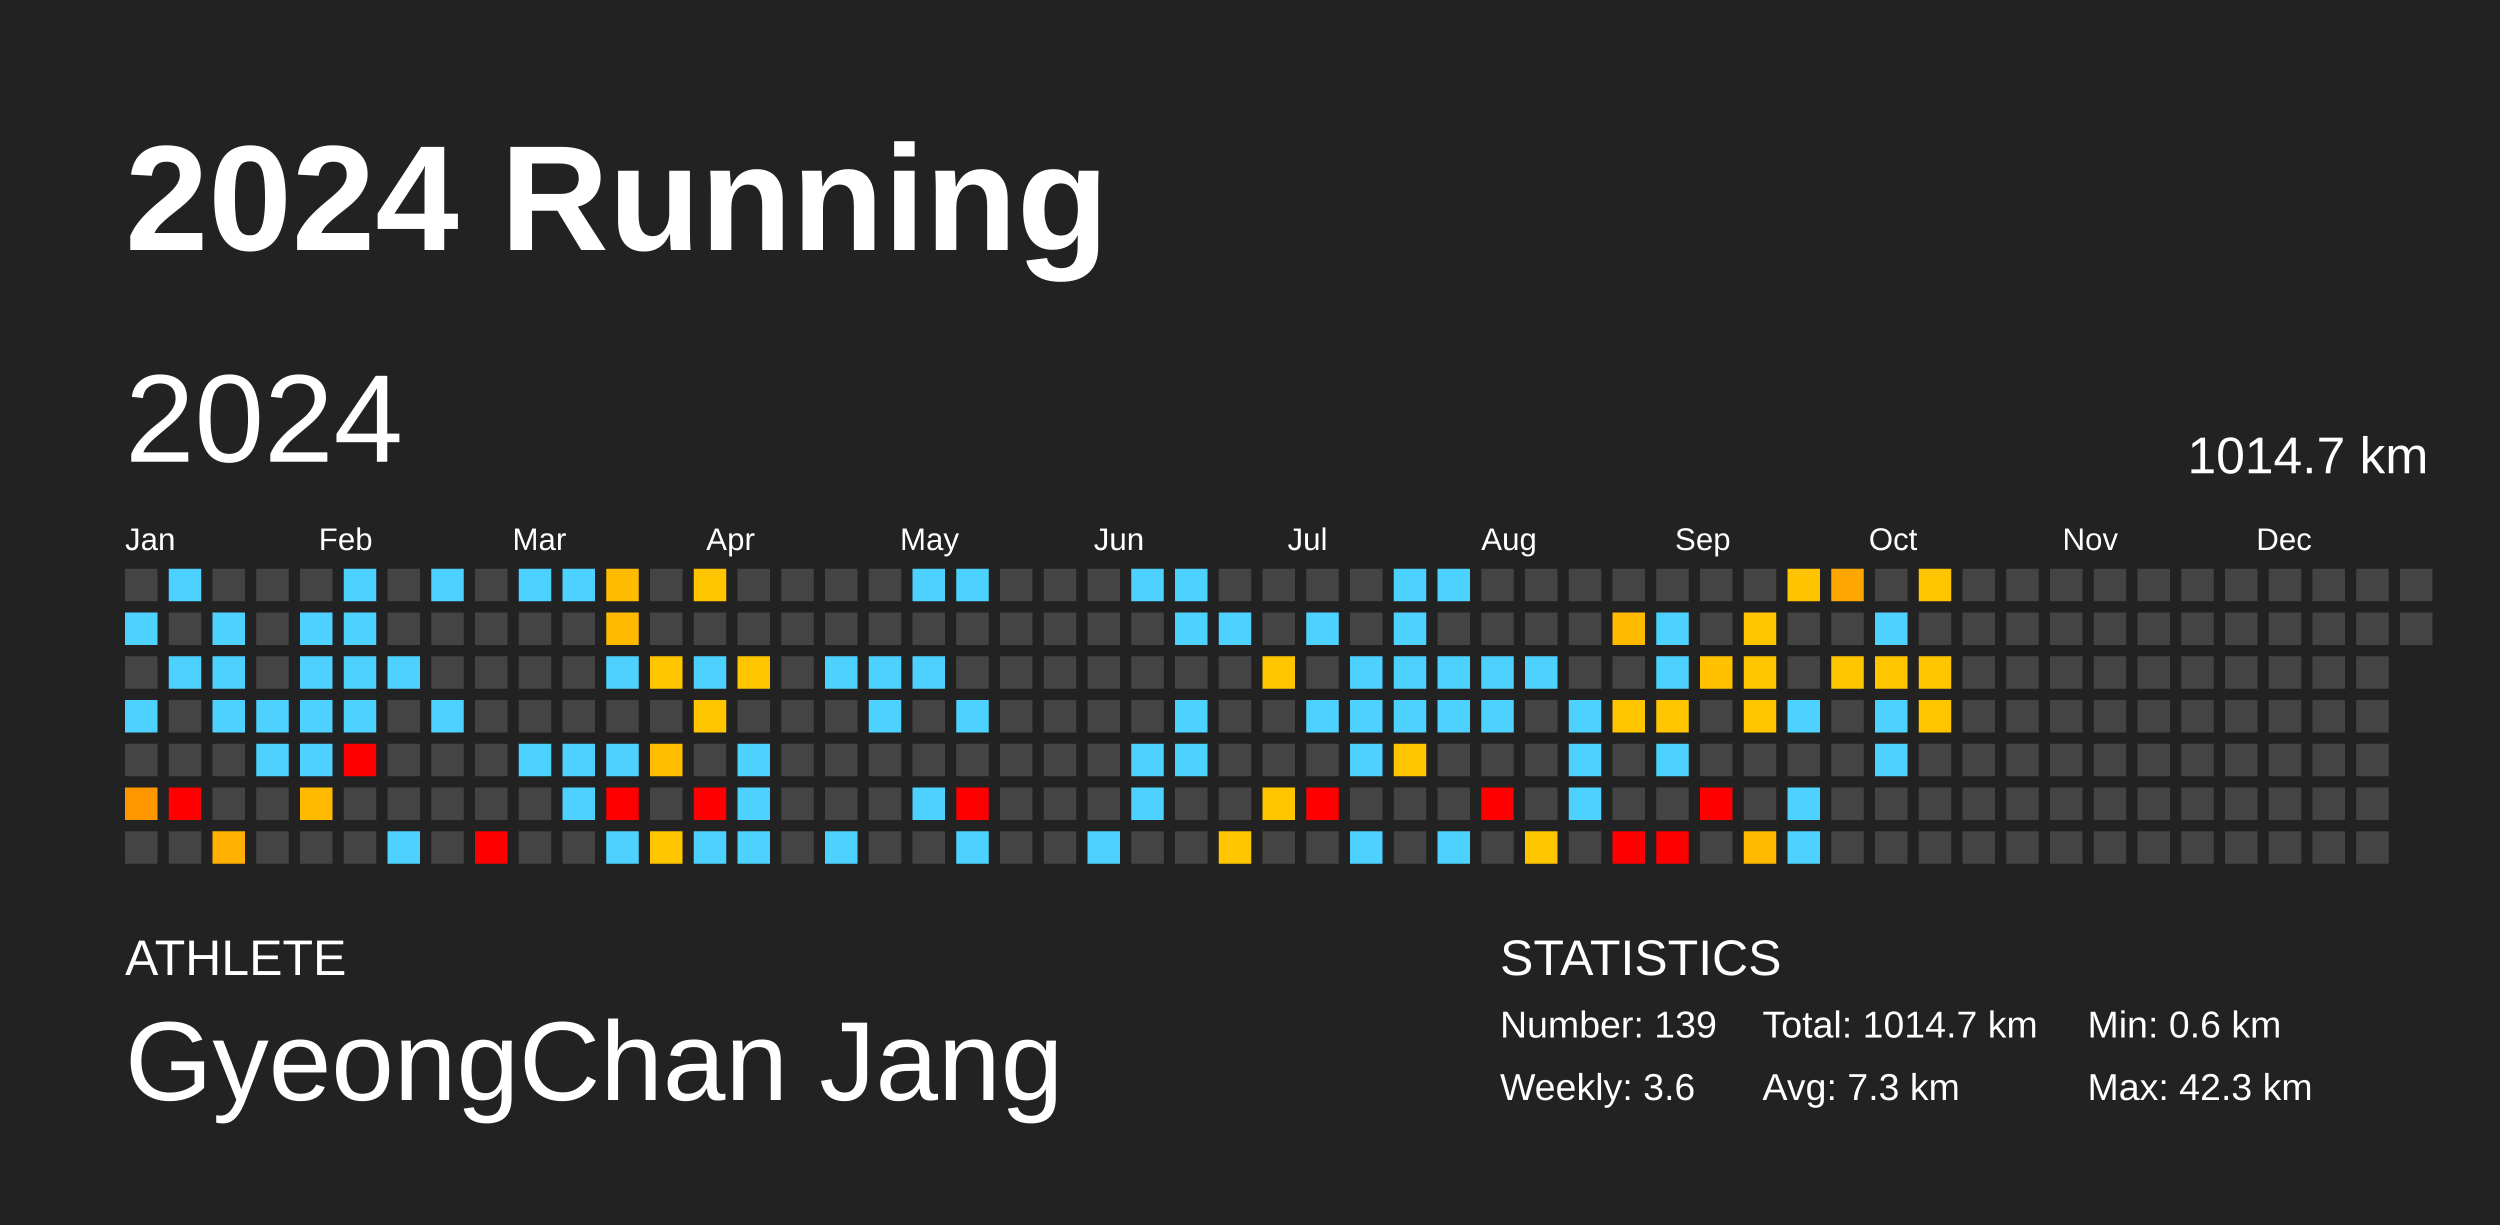
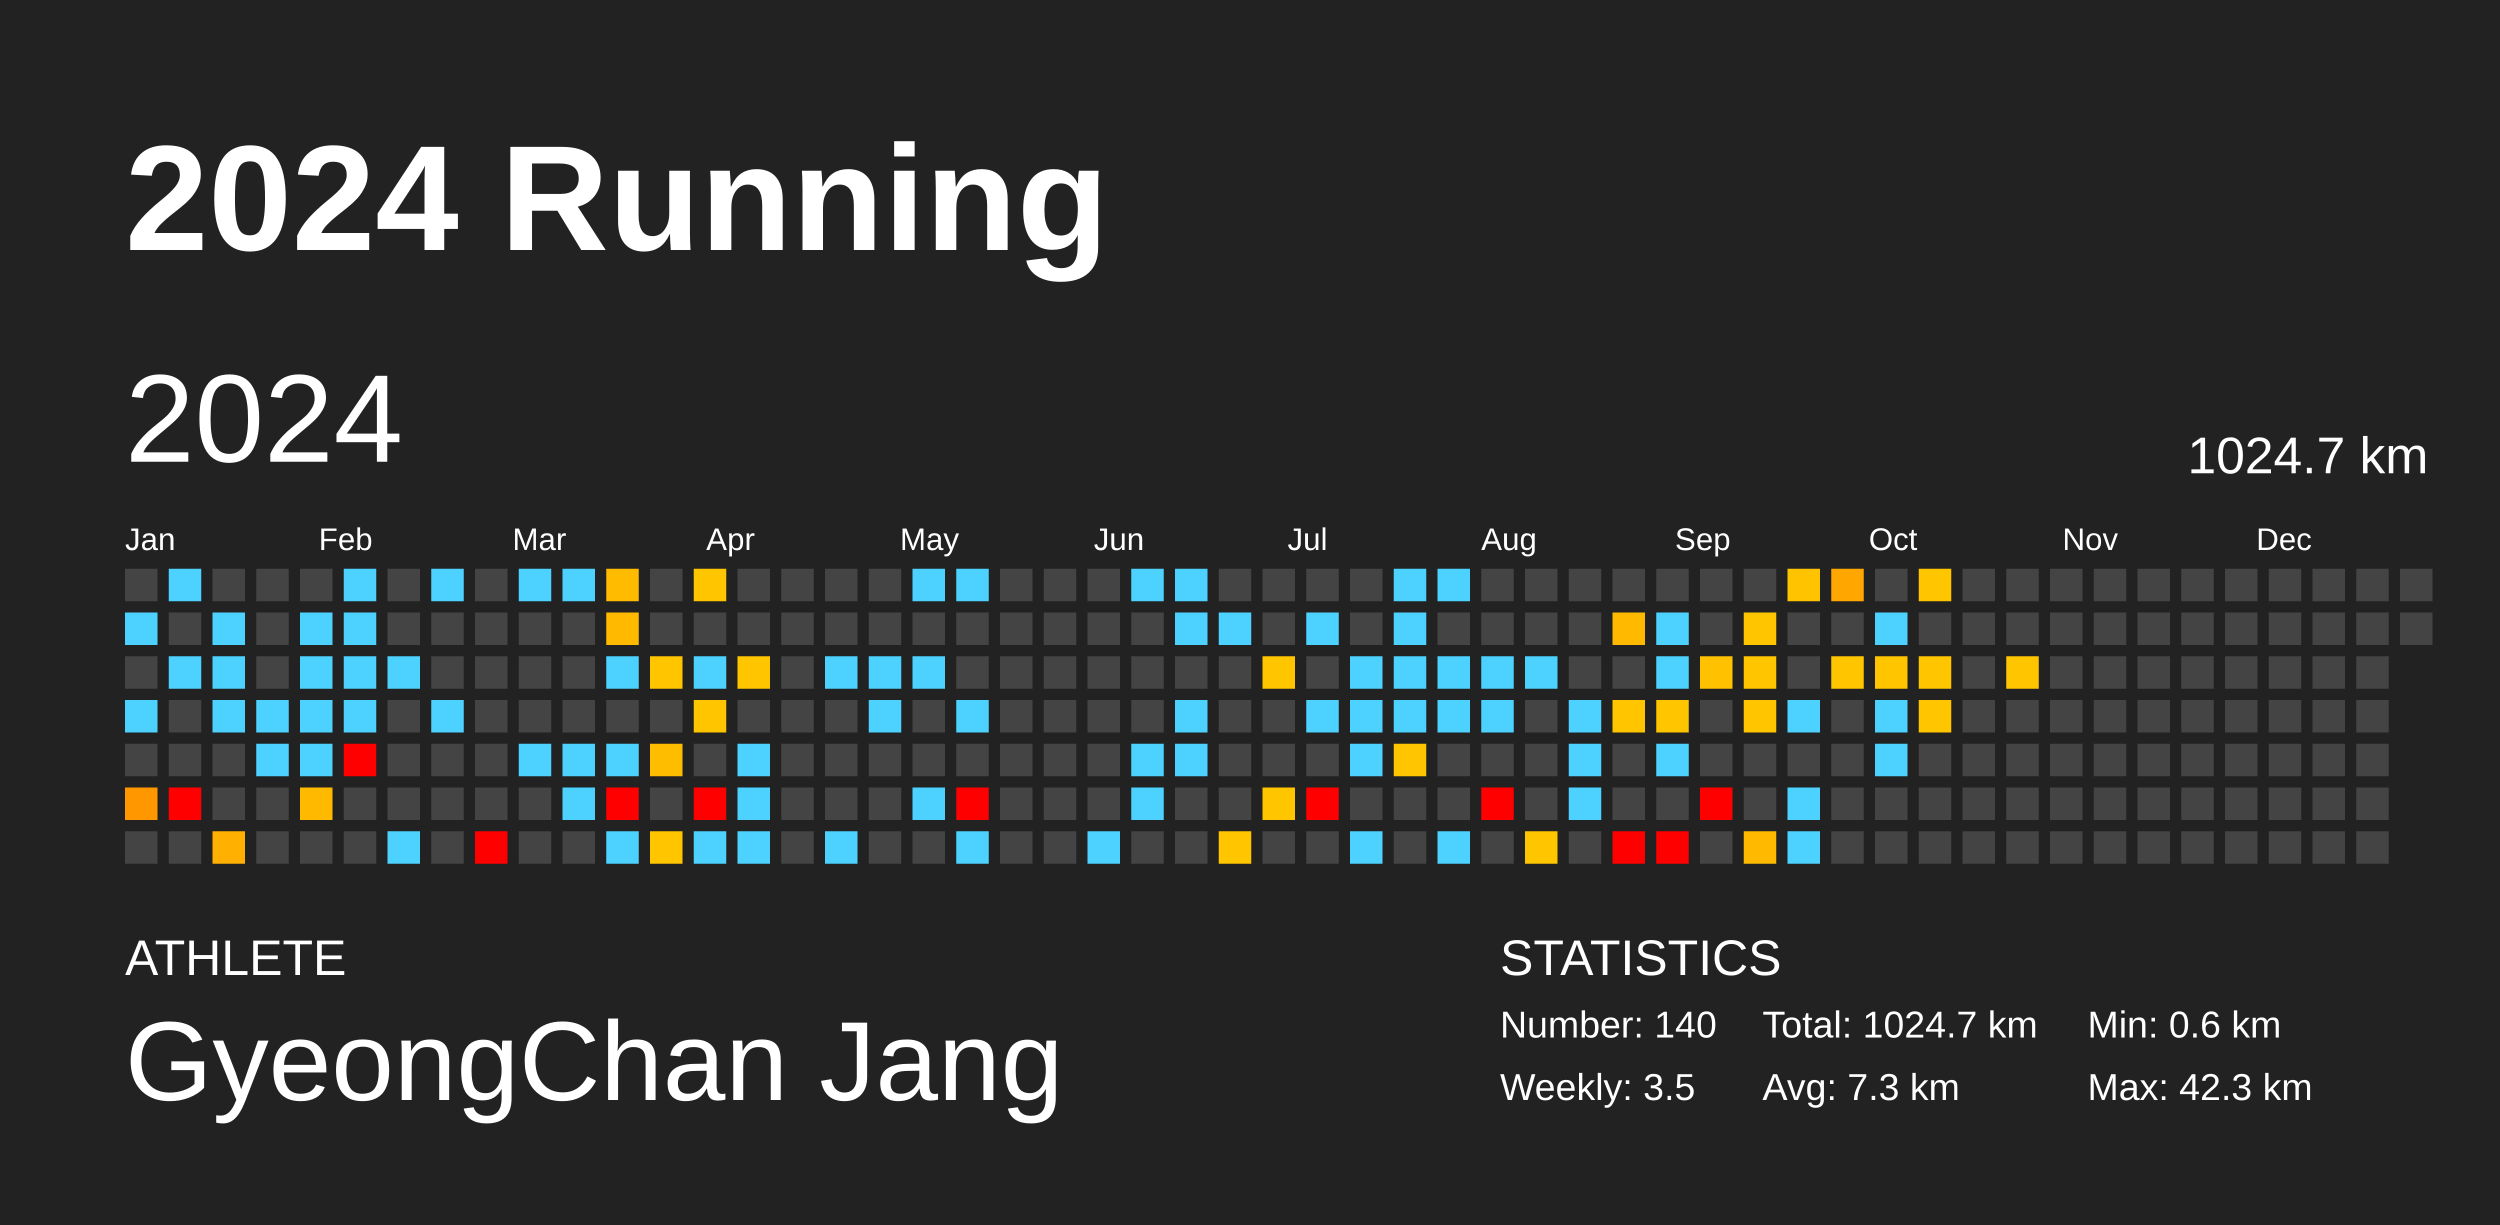
<svg xmlns="http://www.w3.org/2000/svg" baseProfile="full" height="98mm" version="1.1" viewBox="0,0,200,98" width="200mm">
  <defs />
  <rect fill="#222222" height="98" width="200" x="0" y="0" />
  <text fill="#FFFFFF" style="font-size:12px; font-family:Arial; font-weight:bold;" x="10" y="20">2024 Running</text>
  <text fill="#FFFFFF" style="font-size:4px; font-family:Arial" x="10" y="78">ATHLETE</text>
  <text fill="#FFFFFF" style="font-size:9px; font-family:Arial" x="10" y="88">GyeongChan Jang</text>
  <text fill="#FFFFFF" style="font-size:4px; font-family:Arial" x="120" y="78">STATISTICS</text>
-   <text fill="#FFFFFF" style="font-size:3px; font-family:Arial" x="120" y="83">Number: 139</text>
-   <text fill="#FFFFFF" style="font-size:3px; font-family:Arial" x="120" y="88">Weekly: 3.6</text>
-   <text fill="#FFFFFF" style="font-size:3px; font-family:Arial" x="141" y="83">Total: 1014.7 km</text>
+   <text fill="#FFFFFF" style="font-size:3px; font-family:Arial" x="120" y="83">Number: 140</text>
+   <text fill="#FFFFFF" style="font-size:3px; font-family:Arial" x="120" y="88">Weekly: 3.5</text>
+   <text fill="#FFFFFF" style="font-size:3px; font-family:Arial" x="141" y="83">Total: 1024.7 km</text>
  <text fill="#FFFFFF" style="font-size:3px; font-family:Arial" x="141" y="88">Avg: 7.3 km</text>
  <text fill="#FFFFFF" style="font-size:3px; font-family:Arial" x="167" y="83">Min: 0.6 km</text>
  <text fill="#FFFFFF" style="font-size:3px; font-family:Arial" x="167" y="88">Max: 42.3 km</text>
  <text dominant-baseline="hanging" fill="#FFFFFF" style="font-size:10.0px; font-family:Arial;" x="10" y="30">2024</text>
-   <text dominant-baseline="hanging" fill="#FFFFFF" style="font-size:4.125px; font-family:Arial;" x="175" y="35">1014.7 km</text>
+   <text dominant-baseline="hanging" fill="#FFFFFF" style="font-size:4.125px; font-family:Arial;" x="175" y="35">1024.7 km</text>
  <text fill="#FFFFFF" style="font-size:2.5px; font-family:Arial" x="10.0" y="44">Jan</text>
  <text fill="#FFFFFF" style="font-size:2.5px; font-family:Arial" x="25.5" y="44">Feb</text>
  <text fill="#FFFFFF" style="font-size:2.5px; font-family:Arial" x="41.0" y="44">Mar</text>
  <text fill="#FFFFFF" style="font-size:2.5px; font-family:Arial" x="56.5" y="44">Apr</text>
  <text fill="#FFFFFF" style="font-size:2.5px; font-family:Arial" x="72.0" y="44">May</text>
  <text fill="#FFFFFF" style="font-size:2.5px; font-family:Arial" x="87.5" y="44">Jun</text>
  <text fill="#FFFFFF" style="font-size:2.5px; font-family:Arial" x="103.0" y="44">Jul</text>
  <text fill="#FFFFFF" style="font-size:2.5px; font-family:Arial" x="118.5" y="44">Aug</text>
  <text fill="#FFFFFF" style="font-size:2.5px; font-family:Arial" x="134.0" y="44">Sep</text>
  <text fill="#FFFFFF" style="font-size:2.5px; font-family:Arial" x="149.5" y="44">Oct</text>
  <text fill="#FFFFFF" style="font-size:2.5px; font-family:Arial" x="165.0" y="44">Nov</text>
  <text fill="#FFFFFF" style="font-size:2.5px; font-family:Arial" x="180.5" y="44">Dec</text>
  <rect fill="#444444" height="2.6" width="2.6" x="10.0" y="45.5" />
  <rect fill="#4dd2ff" height="2.6" width="2.6" x="10.0" y="49.0" />
  <rect fill="#444444" height="2.6" width="2.6" x="10.0" y="52.5" />
  <rect fill="#4dd2ff" height="2.6" width="2.6" x="10.0" y="56.0" />
  <rect fill="#444444" height="2.6" width="2.6" x="10.0" y="59.5" />
  <rect fill="#ff9800" height="2.6" width="2.6" x="10.0" y="63.0" />
  <rect fill="#444444" height="2.6" width="2.6" x="10.0" y="66.5" />
  <rect fill="#4dd2ff" height="2.6" width="2.6" x="13.5" y="45.5" />
  <rect fill="#444444" height="2.6" width="2.6" x="13.5" y="49.0" />
  <rect fill="#4dd2ff" height="2.6" width="2.6" x="13.5" y="52.5" />
  <rect fill="#444444" height="2.6" width="2.6" x="13.5" y="56.0" />
  <rect fill="#444444" height="2.6" width="2.6" x="13.5" y="59.5" />
  <rect fill="red" height="2.6" width="2.6" x="13.5" y="63.0" />
  <rect fill="#444444" height="2.6" width="2.6" x="13.5" y="66.5" />
  <rect fill="#444444" height="2.6" width="2.6" x="17.0" y="45.5" />
  <rect fill="#4dd2ff" height="2.6" width="2.6" x="17.0" y="49.0" />
  <rect fill="#4dd2ff" height="2.6" width="2.6" x="17.0" y="52.5" />
  <rect fill="#4dd2ff" height="2.6" width="2.6" x="17.0" y="56.0" />
  <rect fill="#444444" height="2.6" width="2.6" x="17.0" y="59.5" />
  <rect fill="#444444" height="2.6" width="2.6" x="17.0" y="63.0" />
  <rect fill="#ffb000" height="2.6" width="2.6" x="17.0" y="66.5" />
  <rect fill="#444444" height="2.6" width="2.6" x="20.5" y="45.5" />
  <rect fill="#444444" height="2.6" width="2.6" x="20.5" y="49.0" />
  <rect fill="#444444" height="2.6" width="2.6" x="20.5" y="52.5" />
  <rect fill="#4dd2ff" height="2.6" width="2.6" x="20.5" y="56.0" />
  <rect fill="#4dd2ff" height="2.6" width="2.6" x="20.5" y="59.5" />
  <rect fill="#444444" height="2.6" width="2.6" x="20.5" y="63.0" />
  <rect fill="#444444" height="2.6" width="2.6" x="20.5" y="66.5" />
  <rect fill="#444444" height="2.6" width="2.6" x="24.0" y="45.5" />
  <rect fill="#4dd2ff" height="2.6" width="2.6" x="24.0" y="49.0" />
  <rect fill="#4dd2ff" height="2.6" width="2.6" x="24.0" y="52.5" />
  <rect fill="#4dd2ff" height="2.6" width="2.6" x="24.0" y="56.0" />
  <rect fill="#4dd2ff" height="2.6" width="2.6" x="24.0" y="59.5" />
  <rect fill="#ffba00" height="2.6" width="2.6" x="24.0" y="63.0" />
  <rect fill="#444444" height="2.6" width="2.6" x="24.0" y="66.5" />
  <rect fill="#4dd2ff" height="2.6" width="2.6" x="27.5" y="45.5" />
  <rect fill="#4dd2ff" height="2.6" width="2.6" x="27.5" y="49.0" />
  <rect fill="#4dd2ff" height="2.6" width="2.6" x="27.5" y="52.5" />
  <rect fill="#4dd2ff" height="2.6" width="2.6" x="27.5" y="56.0" />
  <rect fill="red" height="2.6" width="2.6" x="27.5" y="59.5" />
  <rect fill="#444444" height="2.6" width="2.6" x="27.5" y="63.0" />
  <rect fill="#444444" height="2.6" width="2.6" x="27.5" y="66.5" />
  <rect fill="#444444" height="2.6" width="2.6" x="31.0" y="45.5" />
  <rect fill="#444444" height="2.6" width="2.6" x="31.0" y="49.0" />
  <rect fill="#4dd2ff" height="2.6" width="2.6" x="31.0" y="52.5" />
  <rect fill="#444444" height="2.6" width="2.6" x="31.0" y="56.0" />
  <rect fill="#444444" height="2.6" width="2.6" x="31.0" y="59.5" />
  <rect fill="#444444" height="2.6" width="2.6" x="31.0" y="63.0" />
  <rect fill="#4dd2ff" height="2.6" width="2.6" x="31.0" y="66.5" />
  <rect fill="#4dd2ff" height="2.6" width="2.6" x="34.5" y="45.5" />
  <rect fill="#444444" height="2.6" width="2.6" x="34.5" y="49.0" />
  <rect fill="#444444" height="2.6" width="2.6" x="34.5" y="52.5" />
  <rect fill="#4dd2ff" height="2.6" width="2.6" x="34.5" y="56.0" />
  <rect fill="#444444" height="2.6" width="2.6" x="34.5" y="59.5" />
  <rect fill="#444444" height="2.6" width="2.6" x="34.5" y="63.0" />
  <rect fill="#444444" height="2.6" width="2.6" x="34.5" y="66.5" />
  <rect fill="#444444" height="2.6" width="2.6" x="38.0" y="45.5" />
  <rect fill="#444444" height="2.6" width="2.6" x="38.0" y="49.0" />
  <rect fill="#444444" height="2.6" width="2.6" x="38.0" y="52.5" />
  <rect fill="#444444" height="2.6" width="2.6" x="38.0" y="56.0" />
  <rect fill="#444444" height="2.6" width="2.6" x="38.0" y="59.5" />
  <rect fill="#444444" height="2.6" width="2.6" x="38.0" y="63.0" />
  <rect fill="red" height="2.6" width="2.6" x="38.0" y="66.5" />
  <rect fill="#4dd2ff" height="2.6" width="2.6" x="41.5" y="45.5" />
  <rect fill="#444444" height="2.6" width="2.6" x="41.5" y="49.0" />
  <rect fill="#444444" height="2.6" width="2.6" x="41.5" y="52.5" />
  <rect fill="#444444" height="2.6" width="2.6" x="41.5" y="56.0" />
  <rect fill="#4dd2ff" height="2.6" width="2.6" x="41.5" y="59.5" />
  <rect fill="#444444" height="2.6" width="2.6" x="41.5" y="63.0" />
  <rect fill="#444444" height="2.6" width="2.6" x="41.5" y="66.5" />
  <rect fill="#4dd2ff" height="2.6" width="2.6" x="45.0" y="45.5" />
  <rect fill="#444444" height="2.6" width="2.6" x="45.0" y="49.0" />
  <rect fill="#444444" height="2.6" width="2.6" x="45.0" y="52.5" />
  <rect fill="#444444" height="2.6" width="2.6" x="45.0" y="56.0" />
  <rect fill="#4dd2ff" height="2.6" width="2.6" x="45.0" y="59.5" />
  <rect fill="#4dd2ff" height="2.6" width="2.6" x="45.0" y="63.0" />
  <rect fill="#444444" height="2.6" width="2.6" x="45.0" y="66.5" />
  <rect fill="#ffbb00" height="2.6" width="2.6" x="48.5" y="45.5" />
  <rect fill="#ffba00" height="2.6" width="2.6" x="48.5" y="49.0" />
  <rect fill="#4dd2ff" height="2.6" width="2.6" x="48.5" y="52.5" />
  <rect fill="#444444" height="2.6" width="2.6" x="48.5" y="56.0" />
  <rect fill="#4dd2ff" height="2.6" width="2.6" x="48.5" y="59.5" />
  <rect fill="red" height="2.6" width="2.6" x="48.5" y="63.0" />
  <rect fill="#4dd2ff" height="2.6" width="2.6" x="48.5" y="66.5" />
  <rect fill="#444444" height="2.6" width="2.6" x="52.0" y="45.5" />
  <rect fill="#444444" height="2.6" width="2.6" x="52.0" y="49.0" />
  <rect fill="#ffc600" height="2.6" width="2.6" x="52.0" y="52.5" />
  <rect fill="#444444" height="2.6" width="2.6" x="52.0" y="56.0" />
  <rect fill="#ffbd00" height="2.6" width="2.6" x="52.0" y="59.5" />
  <rect fill="#444444" height="2.6" width="2.6" x="52.0" y="63.0" />
  <rect fill="#ffc600" height="2.6" width="2.6" x="52.0" y="66.5" />
  <rect fill="#ffc600" height="2.6" width="2.6" x="55.5" y="45.5" />
  <rect fill="#444444" height="2.6" width="2.6" x="55.5" y="49.0" />
  <rect fill="#4dd2ff" height="2.6" width="2.6" x="55.5" y="52.5" />
  <rect fill="#ffc600" height="2.6" width="2.6" x="55.5" y="56.0" />
  <rect fill="#444444" height="2.6" width="2.6" x="55.5" y="59.5" />
  <rect fill="red" height="2.6" width="2.6" x="55.5" y="63.0" />
  <rect fill="#4dd2ff" height="2.6" width="2.6" x="55.5" y="66.5" />
  <rect fill="#444444" height="2.6" width="2.6" x="59.0" y="45.5" />
  <rect fill="#444444" height="2.6" width="2.6" x="59.0" y="49.0" />
  <rect fill="#ffc600" height="2.6" width="2.6" x="59.0" y="52.5" />
  <rect fill="#444444" height="2.6" width="2.6" x="59.0" y="56.0" />
  <rect fill="#4dd2ff" height="2.6" width="2.6" x="59.0" y="59.5" />
  <rect fill="#4dd2ff" height="2.6" width="2.6" x="59.0" y="63.0" />
  <rect fill="#4dd2ff" height="2.6" width="2.6" x="59.0" y="66.5" />
  <rect fill="#444444" height="2.6" width="2.6" x="62.5" y="45.5" />
  <rect fill="#444444" height="2.6" width="2.6" x="62.5" y="49.0" />
  <rect fill="#444444" height="2.6" width="2.6" x="62.5" y="52.5" />
  <rect fill="#444444" height="2.6" width="2.6" x="62.5" y="56.0" />
  <rect fill="#444444" height="2.6" width="2.6" x="62.5" y="59.5" />
  <rect fill="#444444" height="2.6" width="2.6" x="62.5" y="63.0" />
  <rect fill="#444444" height="2.6" width="2.6" x="62.5" y="66.5" />
  <rect fill="#444444" height="2.6" width="2.6" x="66.0" y="45.5" />
  <rect fill="#444444" height="2.6" width="2.6" x="66.0" y="49.0" />
  <rect fill="#4dd2ff" height="2.6" width="2.6" x="66.0" y="52.5" />
  <rect fill="#444444" height="2.6" width="2.6" x="66.0" y="56.0" />
  <rect fill="#444444" height="2.6" width="2.6" x="66.0" y="59.5" />
  <rect fill="#444444" height="2.6" width="2.6" x="66.0" y="63.0" />
  <rect fill="#4dd2ff" height="2.6" width="2.6" x="66.0" y="66.5" />
  <rect fill="#444444" height="2.6" width="2.6" x="69.5" y="45.5" />
  <rect fill="#444444" height="2.6" width="2.6" x="69.5" y="49.0" />
  <rect fill="#4dd2ff" height="2.6" width="2.6" x="69.5" y="52.5" />
  <rect fill="#4dd2ff" height="2.6" width="2.6" x="69.5" y="56.0" />
  <rect fill="#444444" height="2.6" width="2.6" x="69.5" y="59.5" />
  <rect fill="#444444" height="2.6" width="2.6" x="69.5" y="63.0" />
  <rect fill="#444444" height="2.6" width="2.6" x="69.5" y="66.5" />
  <rect fill="#4dd2ff" height="2.6" width="2.6" x="73.0" y="45.5" />
  <rect fill="#444444" height="2.6" width="2.6" x="73.0" y="49.0" />
  <rect fill="#4dd2ff" height="2.6" width="2.6" x="73.0" y="52.5" />
  <rect fill="#444444" height="2.6" width="2.6" x="73.0" y="56.0" />
  <rect fill="#444444" height="2.6" width="2.6" x="73.0" y="59.5" />
  <rect fill="#4dd2ff" height="2.6" width="2.6" x="73.0" y="63.0" />
  <rect fill="#444444" height="2.6" width="2.6" x="73.0" y="66.5" />
  <rect fill="#4dd2ff" height="2.6" width="2.6" x="76.5" y="45.5" />
  <rect fill="#444444" height="2.6" width="2.6" x="76.5" y="49.0" />
  <rect fill="#444444" height="2.6" width="2.6" x="76.5" y="52.5" />
  <rect fill="#4dd2ff" height="2.6" width="2.6" x="76.5" y="56.0" />
  <rect fill="#444444" height="2.6" width="2.6" x="76.5" y="59.5" />
  <rect fill="red" height="2.6" width="2.6" x="76.5" y="63.0" />
  <rect fill="#4dd2ff" height="2.6" width="2.6" x="76.5" y="66.5" />
  <rect fill="#444444" height="2.6" width="2.6" x="80.0" y="45.5" />
  <rect fill="#444444" height="2.6" width="2.6" x="80.0" y="49.0" />
  <rect fill="#444444" height="2.6" width="2.6" x="80.0" y="52.5" />
  <rect fill="#444444" height="2.6" width="2.6" x="80.0" y="56.0" />
  <rect fill="#444444" height="2.6" width="2.6" x="80.0" y="59.5" />
  <rect fill="#444444" height="2.6" width="2.6" x="80.0" y="63.0" />
  <rect fill="#444444" height="2.6" width="2.6" x="80.0" y="66.5" />
  <rect fill="#444444" height="2.6" width="2.6" x="83.5" y="45.5" />
  <rect fill="#444444" height="2.6" width="2.6" x="83.5" y="49.0" />
  <rect fill="#444444" height="2.6" width="2.6" x="83.5" y="52.5" />
  <rect fill="#444444" height="2.6" width="2.6" x="83.5" y="56.0" />
  <rect fill="#444444" height="2.6" width="2.6" x="83.5" y="59.5" />
  <rect fill="#444444" height="2.6" width="2.6" x="83.5" y="63.0" />
  <rect fill="#444444" height="2.6" width="2.6" x="83.5" y="66.5" />
  <rect fill="#444444" height="2.6" width="2.6" x="87.0" y="45.5" />
  <rect fill="#444444" height="2.6" width="2.6" x="87.0" y="49.0" />
  <rect fill="#444444" height="2.6" width="2.6" x="87.0" y="52.5" />
  <rect fill="#444444" height="2.6" width="2.6" x="87.0" y="56.0" />
  <rect fill="#444444" height="2.6" width="2.6" x="87.0" y="59.5" />
  <rect fill="#444444" height="2.6" width="2.6" x="87.0" y="63.0" />
  <rect fill="#4dd2ff" height="2.6" width="2.6" x="87.0" y="66.5" />
  <rect fill="#4dd2ff" height="2.6" width="2.6" x="90.5" y="45.5" />
  <rect fill="#444444" height="2.6" width="2.6" x="90.5" y="49.0" />
  <rect fill="#444444" height="2.6" width="2.6" x="90.5" y="52.5" />
  <rect fill="#444444" height="2.6" width="2.6" x="90.5" y="56.0" />
  <rect fill="#4dd2ff" height="2.6" width="2.6" x="90.5" y="59.5" />
  <rect fill="#4dd2ff" height="2.6" width="2.6" x="90.5" y="63.0" />
  <rect fill="#444444" height="2.6" width="2.6" x="90.5" y="66.5" />
  <rect fill="#4dd2ff" height="2.6" width="2.6" x="94.0" y="45.5" />
  <rect fill="#4dd2ff" height="2.6" width="2.6" x="94.0" y="49.0" />
  <rect fill="#444444" height="2.6" width="2.6" x="94.0" y="52.5" />
  <rect fill="#4dd2ff" height="2.6" width="2.6" x="94.0" y="56.0" />
  <rect fill="#4dd2ff" height="2.6" width="2.6" x="94.0" y="59.5" />
  <rect fill="#444444" height="2.6" width="2.6" x="94.0" y="63.0" />
  <rect fill="#444444" height="2.6" width="2.6" x="94.0" y="66.5" />
  <rect fill="#444444" height="2.6" width="2.6" x="97.5" y="45.5" />
  <rect fill="#4dd2ff" height="2.6" width="2.6" x="97.5" y="49.0" />
  <rect fill="#444444" height="2.6" width="2.6" x="97.5" y="52.5" />
  <rect fill="#444444" height="2.6" width="2.6" x="97.5" y="56.0" />
  <rect fill="#444444" height="2.6" width="2.6" x="97.5" y="59.5" />
  <rect fill="#444444" height="2.6" width="2.6" x="97.5" y="63.0" />
  <rect fill="#ffc600" height="2.6" width="2.6" x="97.5" y="66.5" />
  <rect fill="#444444" height="2.6" width="2.6" x="101.0" y="45.5" />
  <rect fill="#444444" height="2.6" width="2.6" x="101.0" y="49.0" />
  <rect fill="#ffc600" height="2.6" width="2.6" x="101.0" y="52.5" />
  <rect fill="#444444" height="2.6" width="2.6" x="101.0" y="56.0" />
  <rect fill="#444444" height="2.6" width="2.6" x="101.0" y="59.5" />
  <rect fill="#ffc600" height="2.6" width="2.6" x="101.0" y="63.0" />
  <rect fill="#444444" height="2.6" width="2.6" x="101.0" y="66.5" />
  <rect fill="#444444" height="2.6" width="2.6" x="104.5" y="45.5" />
  <rect fill="#4dd2ff" height="2.6" width="2.6" x="104.5" y="49.0" />
  <rect fill="#444444" height="2.6" width="2.6" x="104.5" y="52.5" />
  <rect fill="#4dd2ff" height="2.6" width="2.6" x="104.5" y="56.0" />
  <rect fill="#444444" height="2.6" width="2.6" x="104.5" y="59.5" />
  <rect fill="red" height="2.6" width="2.6" x="104.5" y="63.0" />
  <rect fill="#444444" height="2.6" width="2.6" x="104.5" y="66.5" />
  <rect fill="#444444" height="2.6" width="2.6" x="108.0" y="45.5" />
  <rect fill="#444444" height="2.6" width="2.6" x="108.0" y="49.0" />
  <rect fill="#4dd2ff" height="2.6" width="2.6" x="108.0" y="52.5" />
  <rect fill="#4dd2ff" height="2.6" width="2.6" x="108.0" y="56.0" />
  <rect fill="#4dd2ff" height="2.6" width="2.6" x="108.0" y="59.5" />
  <rect fill="#444444" height="2.6" width="2.6" x="108.0" y="63.0" />
  <rect fill="#4dd2ff" height="2.6" width="2.6" x="108.0" y="66.5" />
  <rect fill="#4dd2ff" height="2.6" width="2.6" x="111.5" y="45.5" />
  <rect fill="#4dd2ff" height="2.6" width="2.6" x="111.5" y="49.0" />
  <rect fill="#4dd2ff" height="2.6" width="2.6" x="111.5" y="52.5" />
  <rect fill="#4dd2ff" height="2.6" width="2.6" x="111.5" y="56.0" />
  <rect fill="#ffc500" height="2.6" width="2.6" x="111.5" y="59.5" />
  <rect fill="#444444" height="2.6" width="2.6" x="111.5" y="63.0" />
  <rect fill="#444444" height="2.6" width="2.6" x="111.5" y="66.5" />
  <rect fill="#4dd2ff" height="2.6" width="2.6" x="115.0" y="45.5" />
  <rect fill="#444444" height="2.6" width="2.6" x="115.0" y="49.0" />
  <rect fill="#4dd2ff" height="2.6" width="2.6" x="115.0" y="52.5" />
  <rect fill="#4dd2ff" height="2.6" width="2.6" x="115.0" y="56.0" />
  <rect fill="#444444" height="2.6" width="2.6" x="115.0" y="59.5" />
  <rect fill="#444444" height="2.6" width="2.6" x="115.0" y="63.0" />
  <rect fill="#4dd2ff" height="2.6" width="2.6" x="115.0" y="66.5" />
  <rect fill="#444444" height="2.6" width="2.6" x="118.5" y="45.5" />
  <rect fill="#444444" height="2.6" width="2.6" x="118.5" y="49.0" />
  <rect fill="#4dd2ff" height="2.6" width="2.6" x="118.5" y="52.5" />
  <rect fill="#4dd2ff" height="2.6" width="2.6" x="118.5" y="56.0" />
  <rect fill="#444444" height="2.6" width="2.6" x="118.5" y="59.5" />
  <rect fill="red" height="2.6" width="2.6" x="118.5" y="63.0" />
  <rect fill="#444444" height="2.6" width="2.6" x="118.5" y="66.5" />
  <rect fill="#444444" height="2.6" width="2.6" x="122.0" y="45.5" />
  <rect fill="#444444" height="2.6" width="2.6" x="122.0" y="49.0" />
  <rect fill="#4dd2ff" height="2.6" width="2.6" x="122.0" y="52.5" />
  <rect fill="#444444" height="2.6" width="2.6" x="122.0" y="56.0" />
  <rect fill="#444444" height="2.6" width="2.6" x="122.0" y="59.5" />
  <rect fill="#444444" height="2.6" width="2.6" x="122.0" y="63.0" />
  <rect fill="#ffc600" height="2.6" width="2.6" x="122.0" y="66.5" />
  <rect fill="#444444" height="2.6" width="2.6" x="125.5" y="45.5" />
  <rect fill="#444444" height="2.6" width="2.6" x="125.5" y="49.0" />
  <rect fill="#444444" height="2.6" width="2.6" x="125.5" y="52.5" />
  <rect fill="#4dd2ff" height="2.6" width="2.6" x="125.5" y="56.0" />
  <rect fill="#4dd2ff" height="2.6" width="2.6" x="125.5" y="59.5" />
  <rect fill="#4dd2ff" height="2.6" width="2.6" x="125.5" y="63.0" />
  <rect fill="#444444" height="2.6" width="2.6" x="125.5" y="66.5" />
  <rect fill="#444444" height="2.6" width="2.6" x="129.0" y="45.5" />
  <rect fill="#ffba00" height="2.6" width="2.6" x="129.0" y="49.0" />
  <rect fill="#444444" height="2.6" width="2.6" x="129.0" y="52.5" />
  <rect fill="#ffc600" height="2.6" width="2.6" x="129.0" y="56.0" />
  <rect fill="#444444" height="2.6" width="2.6" x="129.0" y="59.5" />
  <rect fill="#444444" height="2.6" width="2.6" x="129.0" y="63.0" />
  <rect fill="red" height="2.6" width="2.6" x="129.0" y="66.5" />
  <rect fill="#444444" height="2.6" width="2.6" x="132.5" y="45.5" />
  <rect fill="#4dd2ff" height="2.6" width="2.6" x="132.5" y="49.0" />
  <rect fill="#4dd2ff" height="2.6" width="2.6" x="132.5" y="52.5" />
  <rect fill="#ffc600" height="2.6" width="2.6" x="132.5" y="56.0" />
  <rect fill="#4dd2ff" height="2.6" width="2.6" x="132.5" y="59.5" />
  <rect fill="#444444" height="2.6" width="2.6" x="132.5" y="63.0" />
  <rect fill="red" height="2.6" width="2.6" x="132.5" y="66.5" />
  <rect fill="#444444" height="2.6" width="2.6" x="136.0" y="45.5" />
  <rect fill="#444444" height="2.6" width="2.6" x="136.0" y="49.0" />
  <rect fill="#ffc100" height="2.6" width="2.6" x="136.0" y="52.5" />
  <rect fill="#444444" height="2.6" width="2.6" x="136.0" y="56.0" />
  <rect fill="#444444" height="2.6" width="2.6" x="136.0" y="59.5" />
  <rect fill="red" height="2.6" width="2.6" x="136.0" y="63.0" />
  <rect fill="#444444" height="2.6" width="2.6" x="136.0" y="66.5" />
  <rect fill="#444444" height="2.6" width="2.6" x="139.5" y="45.5" />
  <rect fill="#ffc600" height="2.6" width="2.6" x="139.5" y="49.0" />
  <rect fill="#ffc600" height="2.6" width="2.6" x="139.5" y="52.5" />
  <rect fill="#ffc600" height="2.6" width="2.6" x="139.5" y="56.0" />
  <rect fill="#444444" height="2.6" width="2.6" x="139.5" y="59.5" />
  <rect fill="#444444" height="2.6" width="2.6" x="139.5" y="63.0" />
  <rect fill="#ffba00" height="2.6" width="2.6" x="139.5" y="66.5" />
  <rect fill="#ffc300" height="2.6" width="2.6" x="143.0" y="45.5" />
  <rect fill="#444444" height="2.6" width="2.6" x="143.0" y="49.0" />
  <rect fill="#444444" height="2.6" width="2.6" x="143.0" y="52.5" />
  <rect fill="#4dd2ff" height="2.6" width="2.6" x="143.0" y="56.0" />
  <rect fill="#444444" height="2.6" width="2.6" x="143.0" y="59.5" />
  <rect fill="#4dd2ff" height="2.6" width="2.6" x="143.0" y="63.0" />
  <rect fill="#4dd2ff" height="2.6" width="2.6" x="143.0" y="66.5" />
  <rect fill="#ffa600" height="2.6" width="2.6" x="146.5" y="45.5" />
  <rect fill="#444444" height="2.6" width="2.6" x="146.5" y="49.0" />
  <rect fill="#ffc600" height="2.6" width="2.6" x="146.5" y="52.5" />
  <rect fill="#444444" height="2.6" width="2.6" x="146.5" y="56.0" />
  <rect fill="#444444" height="2.6" width="2.6" x="146.5" y="59.5" />
  <rect fill="#444444" height="2.6" width="2.6" x="146.5" y="63.0" />
  <rect fill="#444444" height="2.6" width="2.6" x="146.5" y="66.5" />
  <rect fill="#444444" height="2.6" width="2.6" x="150.0" y="45.5" />
  <rect fill="#4dd2ff" height="2.6" width="2.6" x="150.0" y="49.0" />
  <rect fill="#ffc600" height="2.6" width="2.6" x="150.0" y="52.5" />
  <rect fill="#4dd2ff" height="2.6" width="2.6" x="150.0" y="56.0" />
  <rect fill="#4dd2ff" height="2.6" width="2.6" x="150.0" y="59.5" />
  <rect fill="#444444" height="2.6" width="2.6" x="150.0" y="63.0" />
  <rect fill="#444444" height="2.6" width="2.6" x="150.0" y="66.5" />
  <rect fill="#ffc600" height="2.6" width="2.6" x="153.5" y="45.5" />
  <rect fill="#444444" height="2.6" width="2.6" x="153.5" y="49.0" />
  <rect fill="#ffc600" height="2.6" width="2.6" x="153.5" y="52.5" />
  <rect fill="#ffc600" height="2.6" width="2.6" x="153.5" y="56.0" />
  <rect fill="#444444" height="2.6" width="2.6" x="153.5" y="59.5" />
  <rect fill="#444444" height="2.6" width="2.6" x="153.5" y="63.0" />
  <rect fill="#444444" height="2.6" width="2.6" x="153.5" y="66.5" />
  <rect fill="#444444" height="2.6" width="2.6" x="157.0" y="45.5" />
  <rect fill="#444444" height="2.6" width="2.6" x="157.0" y="49.0" />
  <rect fill="#444444" height="2.6" width="2.6" x="157.0" y="52.5" />
  <rect fill="#444444" height="2.6" width="2.6" x="157.0" y="56.0" />
  <rect fill="#444444" height="2.6" width="2.6" x="157.0" y="59.5" />
  <rect fill="#444444" height="2.6" width="2.6" x="157.0" y="63.0" />
  <rect fill="#444444" height="2.6" width="2.6" x="157.0" y="66.5" />
  <rect fill="#444444" height="2.6" width="2.6" x="160.5" y="45.5" />
  <rect fill="#444444" height="2.6" width="2.6" x="160.5" y="49.0" />
-   <rect fill="#444444" height="2.6" width="2.6" x="160.5" y="52.5" />
+   <rect fill="#ffc600" height="2.6" width="2.6" x="160.5" y="52.5" />
  <rect fill="#444444" height="2.6" width="2.6" x="160.5" y="56.0" />
  <rect fill="#444444" height="2.6" width="2.6" x="160.5" y="59.5" />
  <rect fill="#444444" height="2.6" width="2.6" x="160.5" y="63.0" />
  <rect fill="#444444" height="2.6" width="2.6" x="160.5" y="66.5" />
  <rect fill="#444444" height="2.6" width="2.6" x="164.0" y="45.5" />
  <rect fill="#444444" height="2.6" width="2.6" x="164.0" y="49.0" />
  <rect fill="#444444" height="2.6" width="2.6" x="164.0" y="52.5" />
  <rect fill="#444444" height="2.6" width="2.6" x="164.0" y="56.0" />
  <rect fill="#444444" height="2.6" width="2.6" x="164.0" y="59.5" />
  <rect fill="#444444" height="2.6" width="2.6" x="164.0" y="63.0" />
  <rect fill="#444444" height="2.6" width="2.6" x="164.0" y="66.5" />
  <rect fill="#444444" height="2.6" width="2.6" x="167.5" y="45.5" />
  <rect fill="#444444" height="2.6" width="2.6" x="167.5" y="49.0" />
  <rect fill="#444444" height="2.6" width="2.6" x="167.5" y="52.5" />
  <rect fill="#444444" height="2.6" width="2.6" x="167.5" y="56.0" />
  <rect fill="#444444" height="2.6" width="2.6" x="167.5" y="59.5" />
  <rect fill="#444444" height="2.6" width="2.6" x="167.5" y="63.0" />
  <rect fill="#444444" height="2.6" width="2.6" x="167.5" y="66.5" />
  <rect fill="#444444" height="2.6" width="2.6" x="171.0" y="45.5" />
  <rect fill="#444444" height="2.6" width="2.6" x="171.0" y="49.0" />
  <rect fill="#444444" height="2.6" width="2.6" x="171.0" y="52.5" />
  <rect fill="#444444" height="2.6" width="2.6" x="171.0" y="56.0" />
  <rect fill="#444444" height="2.6" width="2.6" x="171.0" y="59.5" />
  <rect fill="#444444" height="2.6" width="2.6" x="171.0" y="63.0" />
  <rect fill="#444444" height="2.6" width="2.6" x="171.0" y="66.5" />
  <rect fill="#444444" height="2.6" width="2.6" x="174.5" y="45.5" />
  <rect fill="#444444" height="2.6" width="2.6" x="174.5" y="49.0" />
  <rect fill="#444444" height="2.6" width="2.6" x="174.5" y="52.5" />
  <rect fill="#444444" height="2.6" width="2.6" x="174.5" y="56.0" />
  <rect fill="#444444" height="2.6" width="2.6" x="174.5" y="59.5" />
  <rect fill="#444444" height="2.6" width="2.6" x="174.5" y="63.0" />
  <rect fill="#444444" height="2.6" width="2.6" x="174.5" y="66.5" />
  <rect fill="#444444" height="2.6" width="2.6" x="178.0" y="45.5" />
  <rect fill="#444444" height="2.6" width="2.6" x="178.0" y="49.0" />
  <rect fill="#444444" height="2.6" width="2.6" x="178.0" y="52.5" />
  <rect fill="#444444" height="2.6" width="2.6" x="178.0" y="56.0" />
  <rect fill="#444444" height="2.6" width="2.6" x="178.0" y="59.5" />
  <rect fill="#444444" height="2.6" width="2.6" x="178.0" y="63.0" />
  <rect fill="#444444" height="2.6" width="2.6" x="178.0" y="66.5" />
  <rect fill="#444444" height="2.6" width="2.6" x="181.5" y="45.5" />
  <rect fill="#444444" height="2.6" width="2.6" x="181.5" y="49.0" />
  <rect fill="#444444" height="2.6" width="2.6" x="181.5" y="52.5" />
  <rect fill="#444444" height="2.6" width="2.6" x="181.5" y="56.0" />
  <rect fill="#444444" height="2.6" width="2.6" x="181.5" y="59.5" />
  <rect fill="#444444" height="2.6" width="2.6" x="181.5" y="63.0" />
  <rect fill="#444444" height="2.6" width="2.6" x="181.5" y="66.5" />
  <rect fill="#444444" height="2.6" width="2.6" x="185.0" y="45.5" />
  <rect fill="#444444" height="2.6" width="2.6" x="185.0" y="49.0" />
  <rect fill="#444444" height="2.6" width="2.6" x="185.0" y="52.5" />
  <rect fill="#444444" height="2.6" width="2.6" x="185.0" y="56.0" />
  <rect fill="#444444" height="2.6" width="2.6" x="185.0" y="59.5" />
  <rect fill="#444444" height="2.6" width="2.6" x="185.0" y="63.0" />
  <rect fill="#444444" height="2.6" width="2.6" x="185.0" y="66.5" />
  <rect fill="#444444" height="2.6" width="2.6" x="188.5" y="45.5" />
  <rect fill="#444444" height="2.6" width="2.6" x="188.5" y="49.0" />
  <rect fill="#444444" height="2.6" width="2.6" x="188.5" y="52.5" />
  <rect fill="#444444" height="2.6" width="2.6" x="188.5" y="56.0" />
  <rect fill="#444444" height="2.6" width="2.6" x="188.5" y="59.5" />
  <rect fill="#444444" height="2.6" width="2.6" x="188.5" y="63.0" />
  <rect fill="#444444" height="2.6" width="2.6" x="188.5" y="66.5" />
  <rect fill="#444444" height="2.6" width="2.6" x="192.0" y="45.5" />
  <rect fill="#444444" height="2.6" width="2.6" x="192.0" y="49.0" />
</svg>
